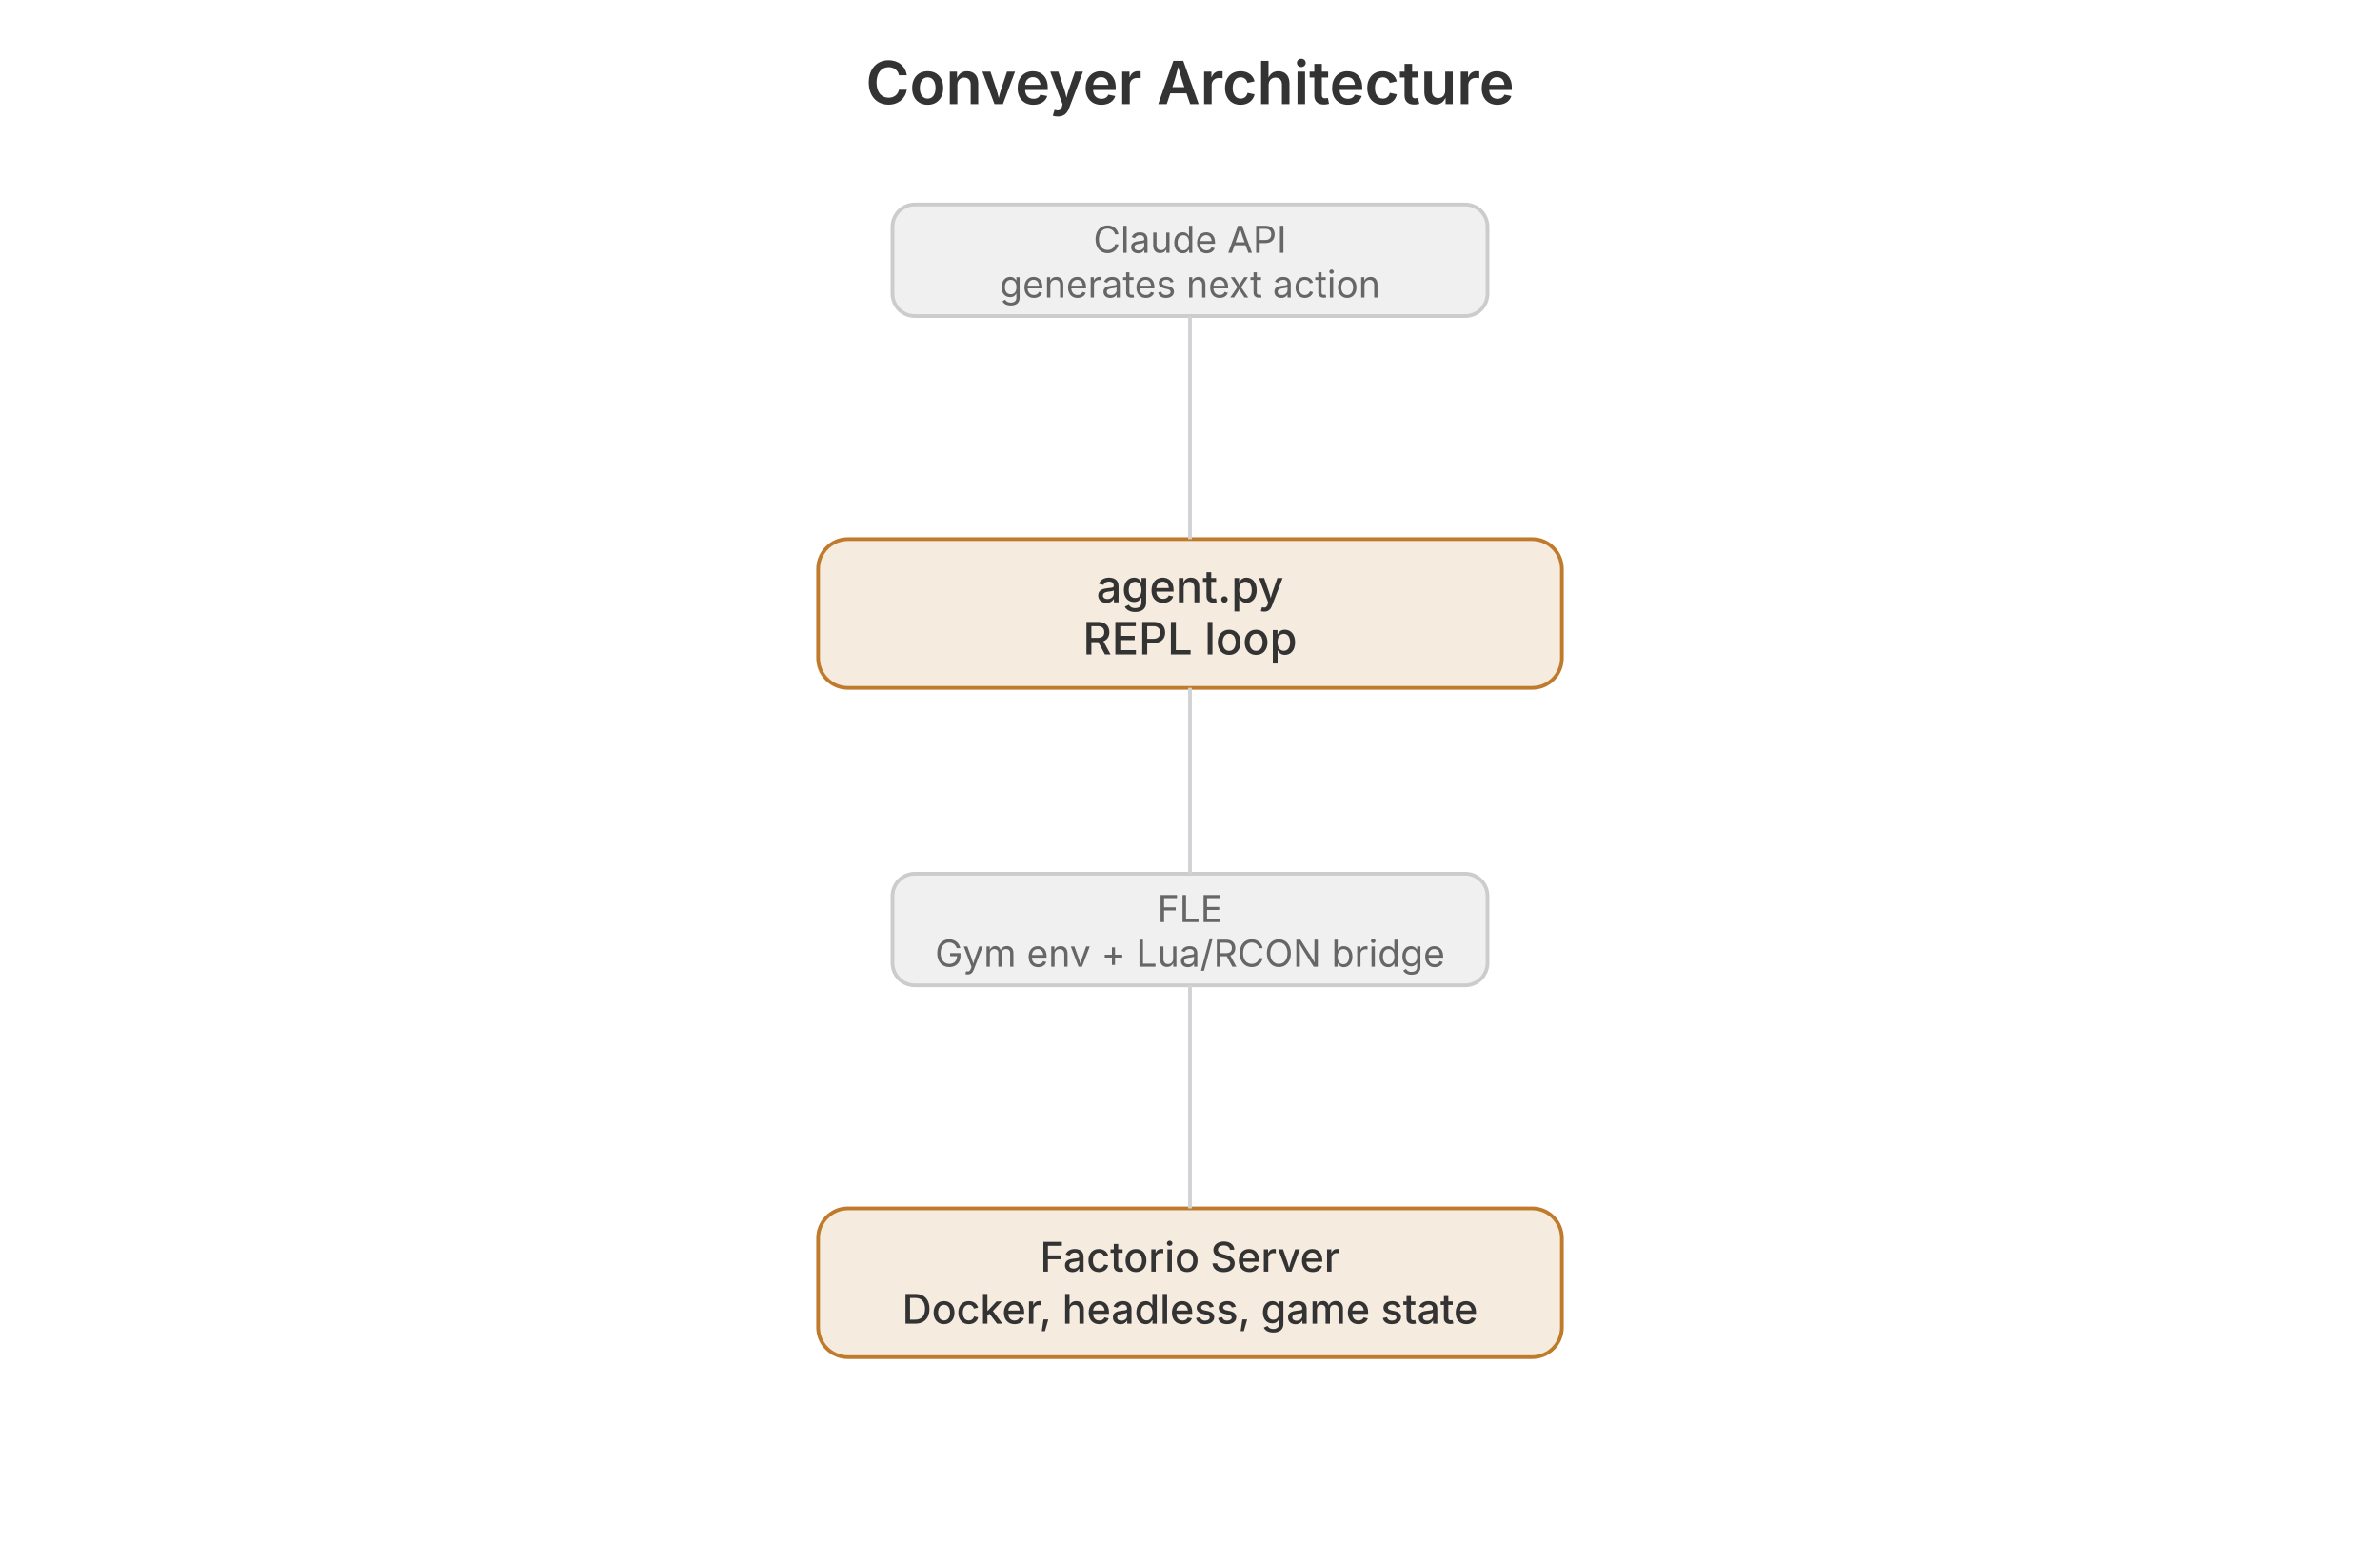
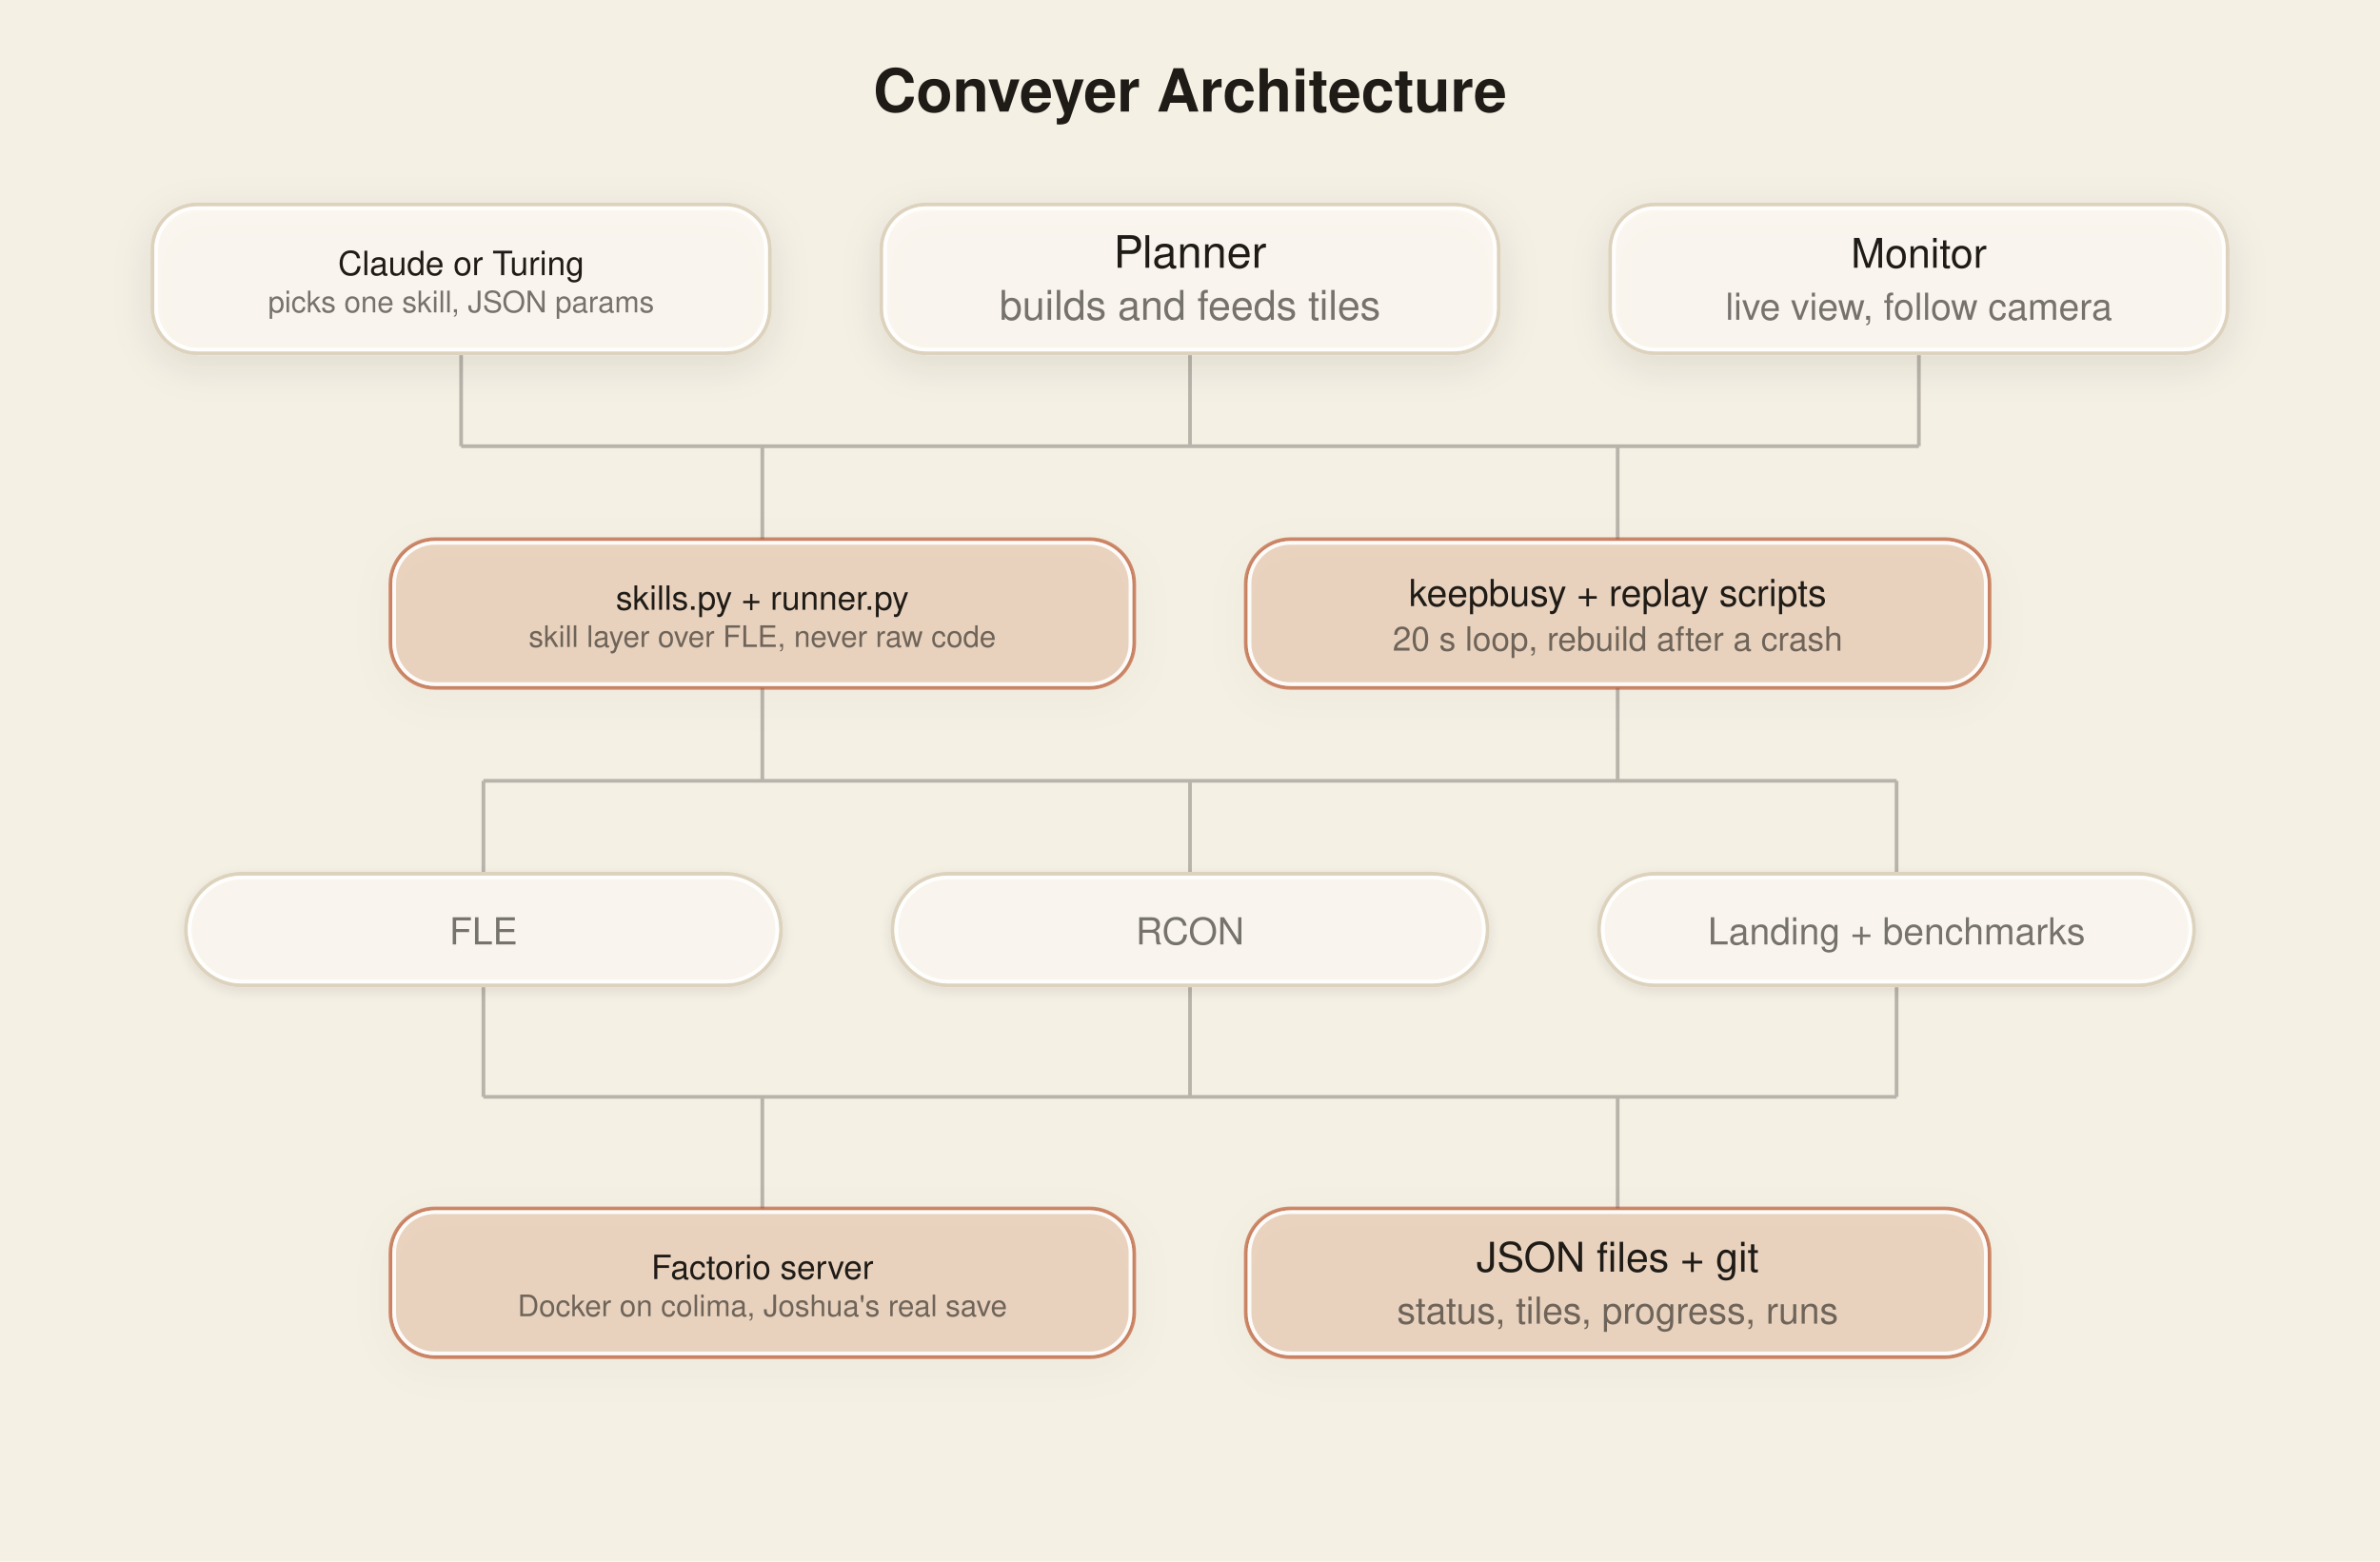
- <svg xmlns="http://www.w3.org/2000/svg" width="640" height="420" style="background:#fff;font-family:-apple-system,BlinkMacSystemFont,sans-serif" viewBox="0 0 640 420">
-   <text x="320" y="28" fill="#333" font-size="16" font-weight="600" text-anchor="middle">Conveyer Architecture</text>
-   <rect width="160" height="30" x="240" y="55" fill="#f0f0f0" stroke="#ccc" rx="6" />
-   <text x="320" y="68" fill="#666" font-size="10" text-anchor="middle">Claude API</text>
-   <text x="320" y="80" fill="#666" font-size="10" text-anchor="middle">generates next action</text>
-   <rect width="200" height="40" x="220" y="145" fill="#c07a2b" fill-opacity=".15" stroke="#c07a2b" rx="8" />
-   <text x="320" y="162" fill="#333" font-size="12" font-weight="500" text-anchor="middle">agent.py</text>
-   <text x="320" y="176" fill="#333" font-size="12" font-weight="500" text-anchor="middle">REPL loop</text>
-   <rect width="160" height="30" x="240" y="235" fill="#f0f0f0" stroke="#ccc" rx="6" />
-   <text x="320" y="248" fill="#666" font-size="10" text-anchor="middle">FLE</text>
-   <text x="320" y="260" fill="#666" font-size="10" text-anchor="middle">Gym env + Lua/RCON bridge</text>
-   <rect width="200" height="40" x="220" y="325" fill="#c07a2b" fill-opacity=".15" stroke="#c07a2b" rx="8" />
-   <text x="320" y="342" fill="#333" font-size="11" font-weight="500" text-anchor="middle">Factorio Server</text>
-   <text x="320" y="356" fill="#333" font-size="11" font-weight="500" text-anchor="middle">Docker, headless, game state</text>
-   <path stroke="#d1d1d6" fill="none" d="M320 85V145M320 185V235M320 265V325" />
+ <svg xmlns="http://www.w3.org/2000/svg" width="640" height="420" viewBox="0 0 640 420" font-family="-apple-system,BlinkMacSystemFont,'SF Pro Text','Helvetica Neue',Helvetica,Arial,sans-serif">
+   <style>.bg{fill:#f5f0e4}.band{fill:#ebe4d3;fill-opacity:.6}.t{fill:#1f1b16}.t2{fill:rgba(31,27,22,.6)}.glass{fill:rgba(255,252,245,.66);stroke:#dcd2bd}.edge{fill:none;stroke:rgba(255,255,255,.9)}.gate{fill:#f5f0e4;stroke:#1f1b16;stroke-width:1.5}.ln{stroke:rgba(31,27,22,.28);fill:none}.tip{fill:rgba(31,27,22,.28)}.ink{fill:#1f1b16}.tint-clay{fill:#b3461f;fill-opacity:0.15;stroke:#b3461f;stroke-opacity:.6}.ln-clay{stroke:#b3461f;stroke-opacity:.6;fill:none}.f-clay{fill:#b3461f}.t-clay{fill:#b3461f}.dash-clay{stroke:#b3461f;fill:none;stroke-dasharray:4 3}.st-clay{fill:#b3461f;fill-opacity:0.12;stroke:#b3461f;stroke-opacity:.4}.flow-clay{stroke:#b3461f;fill:none;stroke-width:2.2;stroke-linecap:round;stroke-dasharray:.1 15}.gl-clay{flood-color:#b3461f;flood-opacity:.5}.tint-leaf{fill:#4f6b34;fill-opacity:0.15;stroke:#4f6b34;stroke-opacity:.6}.ln-leaf{stroke:#4f6b34;stroke-opacity:.6;fill:none}.f-leaf{fill:#4f6b34}.t-leaf{fill:#4f6b34}.dash-leaf{stroke:#4f6b34;fill:none;stroke-dasharray:4 3}.st-leaf{fill:#4f6b34;fill-opacity:0.12;stroke:#4f6b34;stroke-opacity:.4}.flow-leaf{stroke:#4f6b34;fill:none;stroke-width:2.2;stroke-linecap:round;stroke-dasharray:.1 15}.gl-leaf{flood-color:#4f6b34;flood-opacity:.5}.tint-gold{fill:#ffca30;fill-opacity:0.2;stroke:#8a6412;stroke-opacity:.6}.ln-gold{stroke:#8a6412;stroke-opacity:.6;fill:none}.f-gold{fill:#8a6412}.t-gold{fill:#8a6412}.dash-gold{stroke:#8a6412;fill:none;stroke-dasharray:4 3}.st-gold{fill:#ffca30;fill-opacity:0.24;stroke:#8a6412;stroke-opacity:.4}.flow-gold{stroke:#8a6412;fill:none;stroke-width:2.2;stroke-linecap:round;stroke-dasharray:.1 15}.gl-gold{flood-color:#8a6412;flood-opacity:.5}.tint-ink{fill:#1f1b16;fill-opacity:0.15;stroke:#1f1b16;stroke-opacity:.6}.ln-ink{stroke:#1f1b16;stroke-opacity:.6;fill:none}.f-ink{fill:#1f1b16}.t-ink{fill:#1f1b16}.dash-ink{stroke:#1f1b16;fill:none;stroke-dasharray:4 3}.st-ink{fill:#1f1b16;fill-opacity:0.12;stroke:#1f1b16;stroke-opacity:.4}.flow-ink{stroke:#1f1b16;fill:none;stroke-width:2.2;stroke-linecap:round;stroke-dasharray:.1 15}.gl-ink{flood-color:#1f1b16;flood-opacity:.5}.hollow{fill:none;stroke:#1f1b16;stroke-width:1.2}@media (prefers-color-scheme:dark){.bg{fill:#1c1a17}.band{fill:#26231f;fill-opacity:.6}.t{fill:#f3ede0}.t2{fill:rgba(243,237,224,.6)}.glass{fill:rgba(70,63,54,.5);stroke:#3a352e}.edge{fill:none;stroke:rgba(255,255,255,.16)}.gate{fill:#1c1a17;stroke:#f3ede0;stroke-width:1.5}.ln{stroke:rgba(243,237,224,.3);fill:none}.tip{fill:rgba(243,237,224,.3)}.ink{fill:#f3ede0}.tint-clay{fill:#e07856;fill-opacity:0.15;stroke:#e07856;stroke-opacity:.6}.ln-clay{stroke:#e07856;stroke-opacity:.6;fill:none}.f-clay{fill:#e07856}.t-clay{fill:#e07856}.dash-clay{stroke:#e07856;fill:none;stroke-dasharray:4 3}.st-clay{fill:#e07856;fill-opacity:0.12;stroke:#e07856;stroke-opacity:.4}.flow-clay{stroke:#e07856;fill:none;stroke-width:2.2;stroke-linecap:round;stroke-dasharray:.1 15}.gl-clay{flood-color:#e07856;flood-opacity:.5}.tint-leaf{fill:#8fb06a;fill-opacity:0.15;stroke:#8fb06a;stroke-opacity:.6}.ln-leaf{stroke:#8fb06a;stroke-opacity:.6;fill:none}.f-leaf{fill:#8fb06a}.t-leaf{fill:#8fb06a}.dash-leaf{stroke:#8fb06a;fill:none;stroke-dasharray:4 3}.st-leaf{fill:#8fb06a;fill-opacity:0.12;stroke:#8fb06a;stroke-opacity:.4}.flow-leaf{stroke:#8fb06a;fill:none;stroke-width:2.2;stroke-linecap:round;stroke-dasharray:.1 15}.gl-leaf{flood-color:#8fb06a;flood-opacity:.5}.tint-gold{fill:#ffca30;fill-opacity:0.2;stroke:#ffca30;stroke-opacity:.6}.ln-gold{stroke:#ffca30;stroke-opacity:.6;fill:none}.f-gold{fill:#ffca30}.t-gold{fill:#ffca30}.dash-gold{stroke:#ffca30;fill:none;stroke-dasharray:4 3}.st-gold{fill:#ffca30;fill-opacity:0.24;stroke:#ffca30;stroke-opacity:.4}.flow-gold{stroke:#ffca30;fill:none;stroke-width:2.2;stroke-linecap:round;stroke-dasharray:.1 15}.gl-gold{flood-color:#ffca30;flood-opacity:.5}.tint-ink{fill:#f3ede0;fill-opacity:0.15;stroke:#f3ede0;stroke-opacity:.6}.ln-ink{stroke:#f3ede0;stroke-opacity:.6;fill:none}.f-ink{fill:#f3ede0}.t-ink{fill:#f3ede0}.dash-ink{stroke:#f3ede0;fill:none;stroke-dasharray:4 3}.st-ink{fill:#f3ede0;fill-opacity:0.12;stroke:#f3ede0;stroke-opacity:.4}.flow-ink{stroke:#f3ede0;fill:none;stroke-width:2.2;stroke-linecap:round;stroke-dasharray:.1 15}.gl-ink{flood-color:#f3ede0;flood-opacity:.5}.hollow{fill:none;stroke:#f3ede0;stroke-width:1.2}}[class^=flow-]{animation:flow 1.4s linear infinite}@keyframes flow{to{stroke-dashoffset:-15.1}}.march{animation:march .9s linear infinite}@keyframes march{to{stroke-dashoffset:-14}}@media (prefers-reduced-motion:reduce){[class^=flow-],.march{animation:none}}</style>
+   <defs>
+     <filter id="sh" x="-20%" y="-30%" width="140%" height="190%">
+       <feDropShadow dx="0" dy="3" stdDeviation="5" flood-color="rgb(60,40,20)" flood-opacity=".13" />
+     </filter>
+     <filter id="sh1" x="-10%" y="-20%" width="120%" height="170%">
+       <feDropShadow dx="0" dy="1" stdDeviation="1.5" flood-color="rgb(60,40,20)" flood-opacity=".12" />
+     </filter>
+     <filter id="gl-clay" x="-30%" y="-70%" width="160%" height="240%">
+       <feDropShadow dx="0" dy="0" stdDeviation="4" class="gl-clay" />
+     </filter>
+     <filter id="gl-leaf" x="-30%" y="-70%" width="160%" height="240%">
+       <feDropShadow dx="0" dy="0" stdDeviation="4" class="gl-leaf" />
+     </filter>
+     <filter id="gl-gold" x="-30%" y="-70%" width="160%" height="240%">
+       <feDropShadow dx="0" dy="0" stdDeviation="4" class="gl-gold" />
+     </filter>
+     <filter id="gl-ink" x="-30%" y="-70%" width="160%" height="240%">
+       <feDropShadow dx="0" dy="0" stdDeviation="4" class="gl-ink" />
+     </filter>
+   </defs>
+   <rect class="bg" width="640" height="420" />
+   <text class="t" x="320" y="30" font-size="16" font-weight="600" text-anchor="middle">Conveyer Architecture</text>
+   <path class="ln" stroke-linejoin="round" d="M124 95v25M320 95v25M516 95v25M124 120H516M205 120v25M435 120v25M205 120H435M205 185v25M435 185v25M205 210H435M130 210v25M320 210v25M510 210v25M130 210H510M130 265v30M320 265v30M510 265v30M130 295H510M205 295v30M435 295v30M205 295H435" />
+   <rect class="glass" x="41" y="55" width="166" height="40" rx="12" filter="url(#sh)" />
+   <rect class="edge" x="42" y="56" width="164" height="38" rx="11" />
+   <text class="t" x="124" y="74" font-size="9" text-anchor="middle">Claude or Turing</text>
+   <text class="t2" x="124" y="84" font-size="8" text-anchor="middle">picks one skill, JSON params</text>
+   <rect class="glass" x="237" y="55" width="166" height="40" rx="12" filter="url(#sh)" />
+   <rect class="edge" x="238" y="56" width="164" height="38" rx="11" />
+   <text class="t" x="320" y="72" font-size="12" text-anchor="middle">Planner</text>
+   <text class="t2" x="320" y="86" font-size="11" text-anchor="middle">builds and feeds tiles</text>
+   <rect class="glass" x="433" y="55" width="166" height="40" rx="12" filter="url(#sh)" />
+   <rect class="edge" x="434" y="56" width="164" height="38" rx="11" />
+   <text class="t" x="516" y="72" font-size="11" text-anchor="middle">Monitor</text>
+   <text class="t2" x="516" y="86" font-size="10" text-anchor="middle">live view, follow camera</text>
+   <rect class="tint-clay" x="105" y="145" width="200" height="40" rx="12" filter="url(#sh)" />
+   <rect class="edge" x="106" y="146" width="198" height="38" rx="11" />
+   <text class="t" x="205" y="164" font-size="9" font-weight="500" text-anchor="middle">skills.py + runner.py</text>
+   <text class="t2" x="205" y="174" font-size="8" text-anchor="middle">skill layer over FLE, never raw code</text>
+   <rect class="tint-clay" x="335" y="145" width="200" height="40" rx="12" filter="url(#sh)" />
+   <rect class="edge" x="336" y="146" width="198" height="38" rx="11" />
+   <text class="t" x="435" y="163" font-size="10" font-weight="500" text-anchor="middle">keepbusy + replay scripts</text>
+   <text class="t2" x="435" y="175" font-size="9" text-anchor="middle">20 s loop, rebuild after a crash</text>
+   <rect class="glass" x="50" y="235" width="160" height="30" rx="15" filter="url(#sh1)" />
+   <rect class="edge" x="51" y="236" width="158" height="28" rx="14" />
+   <text class="t2" x="130" y="254" font-size="10" text-anchor="middle">FLE</text>
+   <rect class="glass" x="240" y="235" width="160" height="30" rx="15" filter="url(#sh1)" />
+   <rect class="edge" x="241" y="236" width="158" height="28" rx="14" />
+   <text class="t2" x="320" y="254" font-size="10" text-anchor="middle">RCON</text>
+   <rect class="glass" x="430" y="235" width="160" height="30" rx="15" filter="url(#sh1)" />
+   <rect class="edge" x="431" y="236" width="158" height="28" rx="14" />
+   <text class="t2" x="510" y="254" font-size="10" text-anchor="middle">Landing + benchmarks</text>
+   <rect class="tint-clay" x="105" y="325" width="200" height="40" rx="12" filter="url(#sh)" />
+   <rect class="edge" x="106" y="326" width="198" height="38" rx="11" />
+   <text class="t" x="205" y="344" font-size="9" font-weight="500" text-anchor="middle">Factorio server</text>
+   <text class="t2" x="205" y="354" font-size="8" text-anchor="middle">Docker on colima, Joshua's real save</text>
+   <rect class="tint-clay" x="335" y="325" width="200" height="40" rx="12" filter="url(#sh)" />
+   <rect class="edge" x="336" y="326" width="198" height="38" rx="11" />
+   <text class="t" x="435" y="342" font-size="11" font-weight="500" text-anchor="middle">JSON files + git</text>
+   <text class="t2" x="435" y="356" font-size="10" text-anchor="middle">status, tiles, progress, runs</text>
</svg>
